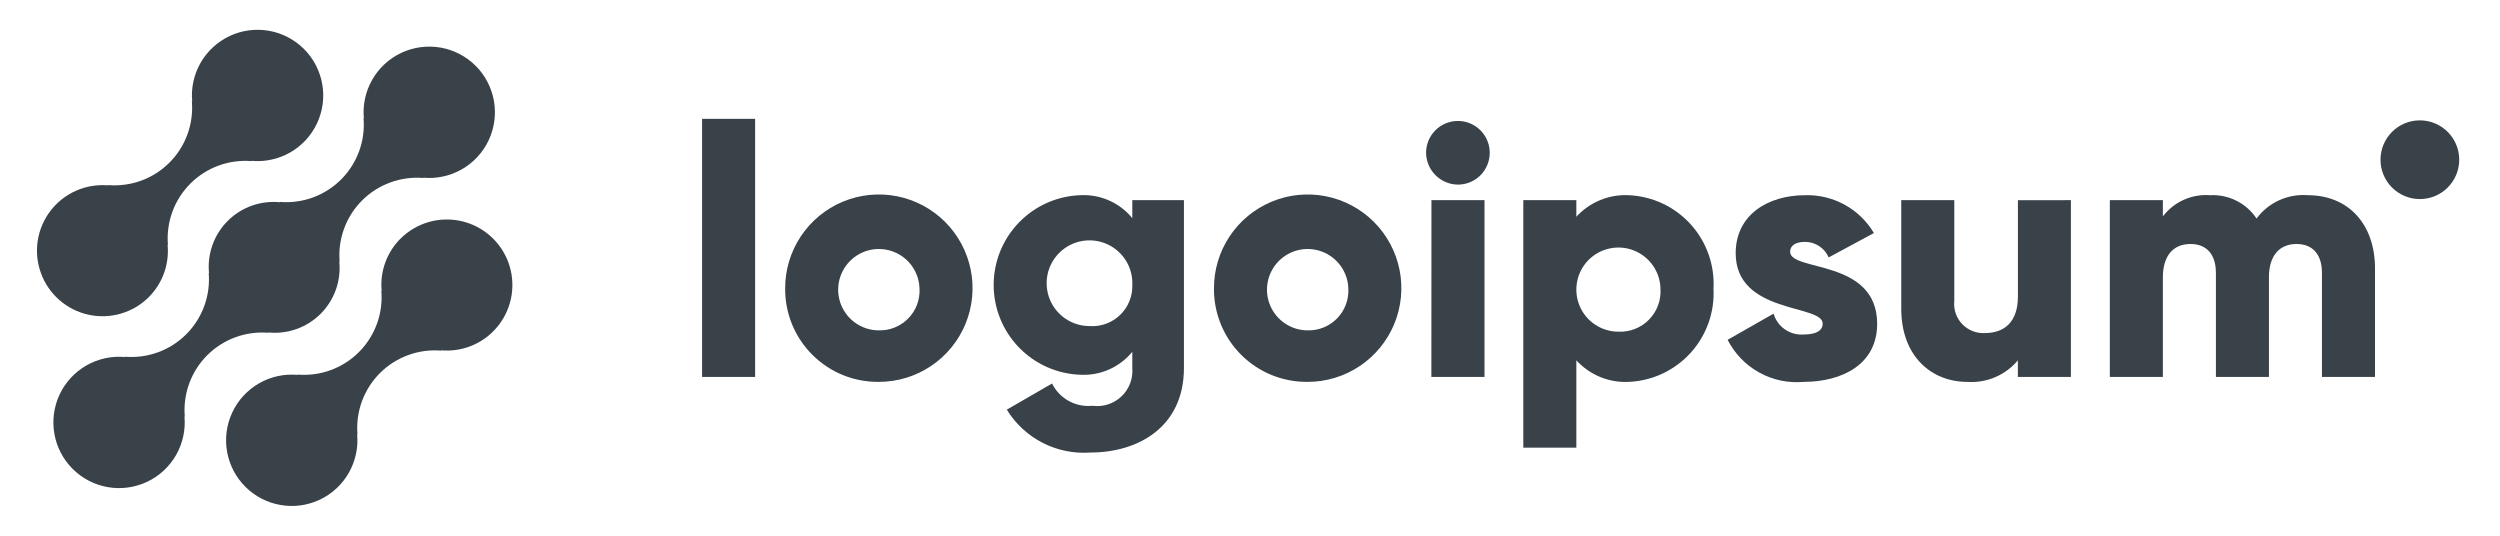
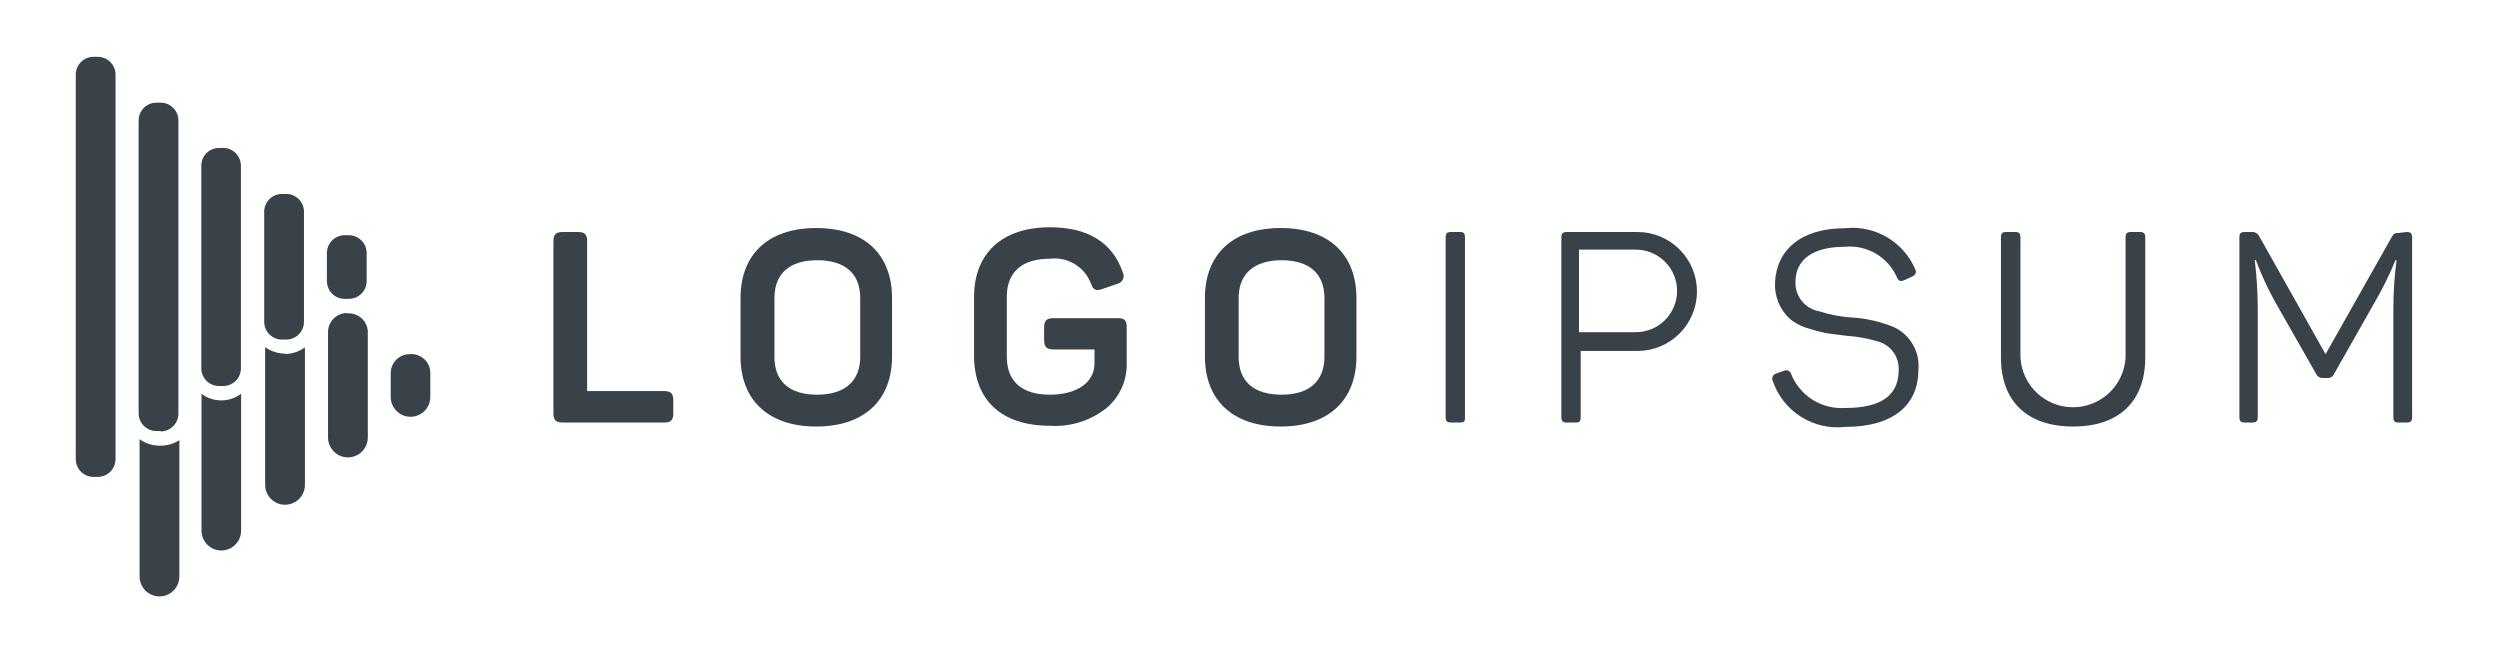
- <svg xmlns="http://www.w3.org/2000/svg" width="140" height="30" viewBox="0 0 140 30" fill="none">
-   <path d="M22.419 13.371C22.04 13.752 21.75 14.213 21.569 14.719C21.388 15.225 21.321 15.765 21.373 16.3L21.355 16.282C21.408 16.912 21.323 17.546 21.106 18.139C20.889 18.733 20.545 19.272 20.098 19.719C19.651 20.166 19.112 20.51 18.518 20.727C17.925 20.944 17.291 21.029 16.661 20.976L16.679 20.994C15.926 20.924 15.169 21.088 14.512 21.463C13.855 21.839 13.33 22.408 13.009 23.093C12.687 23.778 12.585 24.546 12.715 25.291C12.846 26.036 13.203 26.723 13.739 27.258C14.274 27.793 14.961 28.15 15.707 28.279C16.452 28.41 17.219 28.306 17.904 27.984C18.589 27.662 19.157 27.137 19.532 26.479C19.907 25.822 20.071 25.065 20 24.312L20.019 24.33C19.966 23.7 20.051 23.066 20.268 22.473C20.485 21.879 20.829 21.34 21.276 20.893C21.723 20.446 22.262 20.102 22.856 19.885C23.449 19.668 24.083 19.583 24.713 19.636L24.694 19.618C25.309 19.673 25.929 19.572 26.495 19.325C27.061 19.077 27.555 18.69 27.932 18.2C28.309 17.711 28.556 17.134 28.651 16.523C28.745 15.912 28.684 15.288 28.473 14.707C28.262 14.126 27.907 13.608 27.442 13.201C26.978 12.794 26.418 12.51 25.814 12.377C25.211 12.244 24.584 12.265 23.991 12.439C23.398 12.613 22.858 12.933 22.422 13.371H22.419Z" fill="#394149" />
-   <path d="M15.042 18.636L15.023 18.618C15.559 18.672 16.099 18.606 16.606 18.426C17.113 18.245 17.573 17.954 17.954 17.574C18.334 17.194 18.626 16.733 18.807 16.227C18.988 15.72 19.054 15.179 19 14.644L19.019 14.662C18.966 14.032 19.051 13.398 19.268 12.805C19.485 12.211 19.829 11.672 20.276 11.225C20.723 10.778 21.262 10.434 21.856 10.217C22.45 10 23.083 9.915 23.713 9.968L23.694 9.95C24.448 10.021 25.205 9.857 25.862 9.482C26.519 9.107 27.044 8.538 27.366 7.853C27.689 7.168 27.791 6.401 27.661 5.655C27.531 4.91 27.174 4.223 26.639 3.687C26.104 3.152 25.416 2.795 24.671 2.665C23.925 2.535 23.158 2.638 22.473 2.96C21.788 3.282 21.219 3.807 20.844 4.464C20.469 5.122 20.305 5.879 20.376 6.632L20.358 6.613C20.412 7.243 20.327 7.877 20.11 8.471C19.893 9.064 19.549 9.603 19.102 10.05C18.655 10.497 18.116 10.841 17.522 11.059C16.928 11.275 16.294 11.36 15.664 11.307L15.682 11.326C15.147 11.272 14.606 11.338 14.099 11.518C13.593 11.699 13.132 11.99 12.752 12.37C12.371 12.751 12.08 13.211 11.899 13.717C11.718 14.224 11.652 14.765 11.705 15.3L11.687 15.282C11.74 15.912 11.655 16.546 11.438 17.139C11.221 17.733 10.877 18.272 10.43 18.719C9.983 19.166 9.444 19.51 8.85 19.727C8.257 19.944 7.623 20.029 6.993 19.976L7.011 19.994C6.258 19.923 5.501 20.087 4.843 20.462C4.186 20.837 3.661 21.406 3.339 22.091C3.017 22.776 2.914 23.543 3.044 24.289C3.174 25.034 3.531 25.721 4.067 26.257C4.602 26.792 5.289 27.149 6.034 27.279C6.78 27.409 7.547 27.306 8.232 26.984C8.917 26.662 9.486 26.137 9.861 25.48C10.237 24.822 10.4 24.066 10.329 23.312L10.348 23.33C10.295 22.7 10.38 22.066 10.597 21.473C10.814 20.879 11.158 20.34 11.605 19.893C12.052 19.446 12.591 19.102 13.185 18.885C13.778 18.668 14.412 18.583 15.042 18.636Z" fill="#394149" />
-   <path d="M8.34 16.629C8.719 16.248 9.009 15.788 9.19 15.281C9.371 14.775 9.437 14.235 9.385 13.7L9.404 13.718C9.351 13.088 9.436 12.454 9.653 11.86C9.87 11.266 10.215 10.727 10.662 10.28C11.109 9.833 11.648 9.489 12.242 9.272C12.836 9.055 13.47 8.971 14.1 9.024L14.081 9.006C14.834 9.077 15.591 8.913 16.248 8.538C16.905 8.163 17.43 7.594 17.752 6.909C18.074 6.225 18.177 5.457 18.046 4.712C17.916 3.967 17.559 3.28 17.024 2.745C16.489 2.21 15.802 1.853 15.057 1.723C14.312 1.593 13.545 1.696 12.86 2.017C12.175 2.339 11.607 2.864 11.231 3.521C10.856 4.178 10.693 4.935 10.763 5.688L10.745 5.67C10.798 6.3 10.713 6.934 10.496 7.527C10.279 8.121 9.935 8.66 9.488 9.107C9.041 9.554 8.502 9.898 7.909 10.115C7.315 10.332 6.681 10.417 6.051 10.364L6.069 10.382C5.454 10.327 4.834 10.428 4.268 10.676C3.702 10.924 3.208 11.31 2.831 11.8C2.455 12.29 2.208 12.867 2.113 13.478C2.019 14.088 2.08 14.713 2.292 15.293C2.503 15.874 2.857 16.392 3.322 16.799C3.787 17.207 4.347 17.49 4.95 17.623C5.553 17.756 6.181 17.735 6.774 17.561C7.367 17.387 7.906 17.067 8.342 16.629H8.34Z" fill="#394149" />
-   <path d="M39.317 6.655H42.287V21.108H39.317V6.655Z" fill="#394149" />
-   <path d="M43.969 16.159C43.965 15.12 44.269 14.104 44.843 13.238C45.417 12.373 46.235 11.697 47.193 11.296C48.152 10.896 49.207 10.789 50.227 10.989C51.246 11.189 52.183 11.687 52.919 12.42C53.654 13.153 54.156 14.088 54.361 15.107C54.565 16.125 54.462 17.181 54.066 18.141C53.669 19.101 52.996 19.922 52.133 20.499C51.27 21.077 50.255 21.385 49.216 21.385C48.526 21.393 47.842 21.263 47.204 21.004C46.565 20.744 45.984 20.36 45.496 19.873C45.007 19.387 44.62 18.808 44.358 18.17C44.096 17.532 43.964 16.849 43.969 16.159ZM51.493 16.159C51.48 15.711 51.336 15.277 51.079 14.911C50.821 14.545 50.461 14.262 50.044 14.1C49.626 13.937 49.17 13.901 48.733 13.996C48.295 14.091 47.895 14.313 47.583 14.634C47.271 14.955 47.06 15.361 46.977 15.801C46.894 16.241 46.943 16.696 47.117 17.108C47.292 17.521 47.584 17.873 47.957 18.12C48.33 18.368 48.768 18.5 49.216 18.5C49.523 18.508 49.828 18.453 50.112 18.337C50.396 18.221 50.653 18.048 50.867 17.828C51.081 17.608 51.247 17.346 51.355 17.059C51.463 16.772 51.51 16.465 51.493 16.159Z" fill="#394149" />
-   <path d="M66.3 11.209V20.609C66.3 23.935 63.706 25.341 61.073 25.341C60.146 25.41 59.218 25.223 58.39 24.8C57.562 24.376 56.867 23.733 56.381 22.941L58.915 21.476C59.119 21.889 59.445 22.23 59.848 22.453C60.252 22.675 60.714 22.77 61.172 22.723C61.465 22.764 61.763 22.738 62.045 22.648C62.327 22.557 62.584 22.405 62.799 22.201C63.014 21.998 63.18 21.749 63.286 21.473C63.391 21.196 63.433 20.9 63.409 20.605V19.7C63.061 20.125 62.618 20.464 62.116 20.687C61.614 20.911 61.067 21.013 60.518 20.987C59.212 20.946 57.973 20.398 57.063 19.459C56.154 18.521 55.645 17.265 55.645 15.959C55.645 14.652 56.154 13.396 57.063 12.458C57.973 11.519 59.212 10.971 60.518 10.93C61.067 10.904 61.614 11.006 62.116 11.23C62.618 11.453 63.061 11.791 63.409 12.217V11.207L66.3 11.209ZM63.41 15.96C63.43 15.481 63.306 15.008 63.055 14.6C62.803 14.192 62.435 13.869 61.999 13.672C61.562 13.475 61.076 13.414 60.604 13.495C60.132 13.576 59.695 13.797 59.35 14.129C59.004 14.461 58.766 14.888 58.665 15.357C58.565 15.825 58.607 16.313 58.786 16.757C58.965 17.202 59.273 17.582 59.67 17.85C60.068 18.118 60.536 18.261 61.015 18.26C61.327 18.282 61.64 18.238 61.934 18.131C62.228 18.025 62.497 17.858 62.722 17.641C62.948 17.424 63.126 17.163 63.244 16.873C63.363 16.584 63.419 16.273 63.41 15.96Z" fill="#394149" />
-   <path d="M67.982 16.159C67.978 15.12 68.282 14.104 68.856 13.238C69.43 12.373 70.248 11.697 71.207 11.296C72.165 10.896 73.221 10.789 74.24 10.989C75.259 11.189 76.196 11.687 76.932 12.42C77.668 13.153 78.169 14.088 78.374 15.107C78.578 16.125 78.475 17.181 78.079 18.141C77.682 19.101 77.01 19.922 76.146 20.499C75.283 21.077 74.268 21.385 73.229 21.385C72.54 21.393 71.856 21.263 71.217 21.004C70.578 20.744 69.997 20.36 69.509 19.873C69.02 19.387 68.634 18.808 68.372 18.17C68.109 17.532 67.977 16.849 67.982 16.159ZM75.506 16.159C75.494 15.711 75.35 15.277 75.092 14.911C74.834 14.545 74.474 14.262 74.057 14.1C73.64 13.937 73.184 13.901 72.746 13.996C72.308 14.091 71.908 14.313 71.596 14.634C71.284 14.955 71.073 15.361 70.99 15.801C70.907 16.241 70.956 16.696 71.13 17.108C71.305 17.521 71.597 17.873 71.97 18.12C72.343 18.368 72.781 18.5 73.229 18.5C73.536 18.508 73.841 18.453 74.125 18.337C74.409 18.221 74.667 18.048 74.88 17.828C75.094 17.608 75.26 17.346 75.368 17.059C75.476 16.772 75.523 16.465 75.506 16.159Z" fill="#394149" />
-   <path d="M79.861 8.556C79.861 8.204 79.965 7.859 80.161 7.566C80.357 7.273 80.635 7.045 80.961 6.91C81.287 6.775 81.645 6.739 81.99 6.808C82.336 6.877 82.654 7.047 82.903 7.296C83.152 7.545 83.322 7.863 83.391 8.208C83.459 8.554 83.424 8.912 83.289 9.238C83.154 9.564 82.926 9.842 82.633 10.038C82.34 10.233 81.995 10.338 81.643 10.338C81.172 10.333 80.721 10.144 80.388 9.811C80.055 9.478 79.865 9.027 79.861 8.556ZM80.161 11.209H83.132V21.109H80.157L80.161 11.209Z" fill="#394149" />
-   <path d="M95.956 16.159C95.99 16.813 95.895 17.468 95.676 18.085C95.456 18.703 95.117 19.27 94.677 19.756C94.237 20.242 93.706 20.636 93.113 20.915C92.521 21.195 91.879 21.354 91.224 21.385C90.674 21.415 90.124 21.322 89.614 21.113C89.103 20.904 88.646 20.584 88.275 20.177V25.068H85.305V11.209H88.275V12.139C88.647 11.732 89.104 11.412 89.614 11.204C90.124 10.995 90.674 10.902 91.224 10.932C91.879 10.963 92.521 11.122 93.114 11.402C93.706 11.681 94.238 12.075 94.678 12.561C95.117 13.047 95.457 13.615 95.676 14.232C95.896 14.85 95.991 15.505 95.956 16.159ZM92.986 16.159C92.975 15.696 92.827 15.246 92.561 14.866C92.295 14.487 91.923 14.194 91.492 14.025C91.06 13.855 90.588 13.817 90.135 13.915C89.682 14.012 89.268 14.241 88.944 14.573C88.621 14.905 88.402 15.325 88.316 15.78C88.23 16.236 88.28 16.706 88.46 17.133C88.64 17.561 88.942 17.925 89.328 18.181C89.715 18.437 90.168 18.574 90.631 18.574C90.949 18.588 91.267 18.535 91.563 18.418C91.859 18.301 92.127 18.122 92.35 17.894C92.572 17.666 92.744 17.394 92.853 17.095C92.963 16.796 93.008 16.477 92.986 16.159Z" fill="#394149" />
-   <path d="M105.121 18.138C105.121 20.415 103.142 21.385 101.004 21.385C100.14 21.463 99.273 21.281 98.514 20.86C97.755 20.441 97.14 19.802 96.747 19.029L99.32 17.564C99.424 17.922 99.648 18.233 99.954 18.445C100.259 18.658 100.629 18.759 101 18.732C101.712 18.732 102.069 18.514 102.069 18.119C102.069 17.029 97.198 17.604 97.198 14.179C97.198 12.02 99.02 10.932 101.079 10.932C101.853 10.908 102.619 11.091 103.298 11.464C103.977 11.836 104.544 12.384 104.939 13.05L102.405 14.416C102.294 14.157 102.109 13.936 101.873 13.781C101.637 13.626 101.361 13.544 101.079 13.545C100.564 13.545 100.247 13.745 100.247 14.099C100.251 15.228 105.121 14.475 105.121 18.138Z" fill="#394149" />
-   <path d="M115.97 11.209V21.109H113V20.178C112.657 20.589 112.222 20.913 111.73 21.122C111.238 21.332 110.704 21.423 110.17 21.386C108.17 21.386 106.47 19.961 106.47 17.286V11.209H109.44V16.851C109.415 17.087 109.442 17.325 109.519 17.549C109.595 17.774 109.72 17.979 109.884 18.15C110.048 18.322 110.247 18.455 110.468 18.541C110.688 18.628 110.925 18.665 111.162 18.651C112.251 18.651 113.003 18.018 113.003 16.612V11.212L115.97 11.209Z" fill="#394149" />
-   <path d="M133 15.03V21.108H130.03V15.287C130.03 14.297 129.555 13.664 128.605 13.664C127.615 13.664 127.06 14.357 127.06 15.525V21.108H124.091V15.287C124.091 14.297 123.616 13.664 122.665 13.664C121.675 13.664 121.121 14.357 121.121 15.525V21.108H118.151V11.208H121.121V12.118C121.429 11.714 121.833 11.394 122.296 11.187C122.76 10.979 123.268 10.892 123.774 10.931C124.282 10.906 124.788 11.013 125.243 11.242C125.697 11.471 126.084 11.814 126.367 12.237C126.696 11.794 127.132 11.442 127.634 11.214C128.136 10.986 128.688 10.888 129.238 10.931C131.511 10.932 133 12.555 133 15.03Z" fill="#394149" />
-   <path d="M135.512 11.148C136.729 11.148 137.716 10.161 137.716 8.944C137.716 7.727 136.729 6.74 135.512 6.74C134.295 6.74 133.308 7.727 133.308 8.944C133.308 10.161 134.295 11.148 135.512 11.148Z" fill="#394149" />
+ <svg xmlns="http://www.w3.org/2000/svg" width="132" height="35" viewBox="0 0 132 35" fill="none">
+   <path d="M30.52 12.25C30.88 12.25 31 12.38 31 12.73V20.65H35.07C35.42 20.65 35.55 20.78 35.55 21.13V21.83C35.55 22.18 35.42 22.31 35.07 22.31H29.71C29.36 22.31 29.22 22.18 29.22 21.83V12.73C29.22 12.38 29.36 12.25 29.71 12.25H30.52Z" fill="#394149" />
+   <path d="M39.1 15.74C39.1 13.43 40.56 12.04 43.1 12.04C45.64 12.04 47.1 13.43 47.1 15.74V18.82C47.1 21.13 45.63 22.52 43.1 22.52C40.57 22.52 39.1 21.13 39.1 18.82V15.74ZM45.42 15.74C45.42 14.44 44.61 13.74 43.15 13.74C41.69 13.74 40.89 14.45 40.89 15.74V18.84C40.89 20.15 41.69 20.84 43.15 20.84C44.61 20.84 45.42 20.12 45.42 18.84V15.74Z" fill="#394149" />
+   <path d="M59.01 16.8C59.4 16.8 59.49 16.93 59.49 17.28V19.18C59.501 19.628 59.411 20.072 59.228 20.48C59.044 20.889 58.772 21.251 58.43 21.54C57.582 22.215 56.512 22.551 55.43 22.48C52.84 22.48 51.43 21.09 51.43 18.78V15.68C51.43 13.4 52.89 12 55.43 12C57.43 12 58.73 12.79 59.28 14.37C59.311 14.429 59.328 14.495 59.328 14.562C59.329 14.629 59.315 14.695 59.285 14.755C59.256 14.815 59.214 14.868 59.161 14.909C59.108 14.949 59.046 14.977 58.98 14.99L58.2 15.26C57.86 15.38 57.72 15.31 57.6 14.96C57.434 14.533 57.131 14.173 56.738 13.938C56.345 13.702 55.885 13.604 55.43 13.66C53.96 13.66 53.16 14.37 53.16 15.66V18.84C53.16 20.15 53.97 20.84 55.43 20.84C56.89 20.84 57.79 20.17 57.79 19.19V18.45H55.62C55.26 18.45 55.13 18.31 55.13 17.96V17.28C55.13 16.93 55.26 16.8 55.62 16.8H59.01Z" fill="#394149" />
+   <path d="M63.62 15.74C63.62 13.43 65.08 12.04 67.62 12.04C70.16 12.04 71.62 13.43 71.62 15.74V18.82C71.62 21.13 70.15 22.52 67.62 22.52C65.09 22.52 63.62 21.13 63.62 18.82V15.74ZM69.93 15.74C69.93 14.44 69.12 13.74 67.67 13.74C66.22 13.74 65.4 14.45 65.4 15.74V18.84C65.4 20.15 66.21 20.84 67.67 20.84C69.13 20.84 69.93 20.12 69.93 18.84V15.74Z" fill="#394149" />
+   <path d="M76.33 12.54C76.33 12.32 76.4 12.25 76.62 12.25H77.08C77.3 12.25 77.35 12.32 77.35 12.54V22.02C77.35 22.24 77.35 22.31 77.08 22.31H76.62C76.4 22.31 76.33 22.24 76.33 22.02V12.54Z" fill="#394149" />
+   <path d="M86.46 12.25C87.293 12.25 88.091 12.581 88.68 13.17C89.269 13.758 89.6 14.557 89.6 15.39C89.6 16.223 89.269 17.021 88.68 17.61C88.091 18.199 87.293 18.53 86.46 18.53H83.46V22.02C83.46 22.24 83.41 22.31 83.2 22.31H82.73C82.52 22.31 82.44 22.24 82.44 22.02V12.54C82.44 12.32 82.52 12.25 82.73 12.25H86.46ZM86.37 17.54C86.656 17.54 86.94 17.484 87.204 17.374C87.469 17.265 87.709 17.104 87.911 16.901C88.114 16.699 88.274 16.459 88.384 16.194C88.493 15.93 88.55 15.646 88.55 15.36C88.55 15.074 88.493 14.79 88.384 14.526C88.274 14.261 88.114 14.021 87.911 13.819C87.709 13.616 87.469 13.456 87.204 13.346C86.94 13.236 86.656 13.18 86.37 13.18H83.37V17.54H86.37Z" fill="#394149" />
+   <path d="M97.41 12.05C98.182 11.965 98.961 12.131 99.631 12.524C100.301 12.916 100.827 13.515 101.13 14.23C101.21 14.39 101.13 14.52 100.97 14.6L100.53 14.8C100.35 14.87 100.28 14.86 100.17 14.67C99.943 14.139 99.554 13.694 99.058 13.399C98.561 13.105 97.984 12.975 97.41 13.03C95.72 13.03 94.8 13.7 94.8 14.9C94.79 15.267 94.913 15.625 95.147 15.908C95.38 16.191 95.708 16.38 96.07 16.44C96.608 16.615 97.165 16.723 97.73 16.76C98.413 16.796 99.087 16.935 99.73 17.17C100.223 17.326 100.647 17.646 100.931 18.078C101.215 18.51 101.342 19.026 101.29 19.54C101.29 21.41 99.93 22.54 97.43 22.54C96.61 22.634 95.782 22.444 95.085 22.002C94.389 21.559 93.864 20.892 93.6 20.11C93.582 20.074 93.573 20.035 93.572 19.995C93.571 19.956 93.579 19.916 93.595 19.88C93.612 19.844 93.636 19.811 93.666 19.785C93.696 19.759 93.731 19.741 93.77 19.73L94.21 19.57C94.244 19.556 94.282 19.549 94.319 19.55C94.356 19.551 94.393 19.56 94.427 19.576C94.461 19.592 94.491 19.615 94.516 19.643C94.54 19.671 94.559 19.704 94.57 19.74C94.793 20.305 95.191 20.784 95.706 21.108C96.22 21.431 96.824 21.583 97.43 21.54C99.32 21.54 100.25 20.88 100.25 19.54C100.268 19.188 100.16 18.841 99.945 18.561C99.731 18.28 99.424 18.085 99.08 18.01C98.562 17.856 98.029 17.762 97.49 17.73L96.41 17.59C96.072 17.518 95.738 17.428 95.41 17.32C95.086 17.222 94.783 17.062 94.52 16.85C94.254 16.61 94.045 16.314 93.907 15.984C93.769 15.654 93.705 15.298 93.72 14.94C93.79 13.19 95.1 12.05 97.41 12.05Z" fill="#394149" />
+   <path d="M106.68 18.89C106.722 19.597 107.033 20.262 107.549 20.747C108.065 21.233 108.747 21.503 109.455 21.503C110.163 21.503 110.845 21.233 111.361 20.747C111.877 20.262 112.187 19.597 112.23 18.89V12.54C112.23 12.32 112.3 12.25 112.52 12.25H112.98C113.2 12.25 113.27 12.32 113.27 12.54V18.88C113.27 21.15 111.93 22.52 109.46 22.52C106.99 22.52 105.65 21.15 105.65 18.88V12.54C105.65 12.32 105.72 12.25 105.93 12.25H106.4C106.61 12.25 106.68 12.32 106.68 12.54V18.89Z" fill="#394149" />
+   <path d="M127.07 12.25C127.29 12.25 127.36 12.32 127.36 12.54V22.02C127.36 22.24 127.29 22.31 127.07 22.31H126.65C126.44 22.31 126.37 22.24 126.37 22.02V16.25C126.37 15.411 126.427 14.572 126.54 13.74H126.48C126.168 14.501 125.803 15.239 125.39 15.95L123.24 19.74C123.214 19.806 123.168 19.862 123.109 19.901C123.05 19.941 122.981 19.961 122.91 19.96H122.63C122.558 19.96 122.488 19.94 122.427 19.901C122.367 19.862 122.319 19.806 122.29 19.74L120.11 15.91C119.723 15.209 119.389 14.481 119.11 13.73H119.05C119.152 14.569 119.206 15.414 119.21 16.26V22.02C119.21 22.24 119.14 22.31 118.92 22.31H118.53C118.31 22.31 118.24 22.24 118.24 22.02V12.54C118.24 12.32 118.31 12.25 118.53 12.25H118.89C118.972 12.242 119.055 12.26 119.126 12.302C119.198 12.343 119.255 12.405 119.29 12.48L122.79 18.7L126.27 12.54C126.38 12.33 126.44 12.3 126.66 12.3L127.07 12.25Z" fill="#394149" />
+   <path d="M12.73 20.79V28.02C12.73 28.297 12.62 28.563 12.424 28.759C12.228 28.955 11.962 29.065 11.685 29.065C11.408 29.065 11.142 28.955 10.946 28.759C10.75 28.563 10.64 28.297 10.64 28.02V20.8C10.931 21.012 11.28 21.131 11.64 21.14C12.033 21.151 12.417 21.028 12.73 20.79ZM21.63 18.7C21.365 18.7 21.11 18.805 20.923 18.993C20.735 19.18 20.63 19.435 20.63 19.7V20.96C20.63 21.237 20.74 21.503 20.936 21.699C21.132 21.895 21.398 22.005 21.675 22.005C21.952 22.005 22.218 21.895 22.414 21.699C22.61 21.503 22.72 21.237 22.72 20.96V19.75C22.728 19.607 22.705 19.463 22.652 19.33C22.599 19.196 22.519 19.075 22.415 18.976C22.312 18.876 22.188 18.8 22.053 18.752C21.917 18.705 21.773 18.687 21.63 18.7ZM8.37 23.53C8.01 23.519 7.662 23.401 7.37 23.19V30.44C7.37 30.718 7.481 30.986 7.678 31.183C7.874 31.379 8.142 31.49 8.42 31.49C8.698 31.49 8.966 31.379 9.162 31.183C9.359 30.986 9.47 30.718 9.47 30.44V23.24C9.143 23.451 8.758 23.553 8.37 23.53ZM18.37 16.53C18.235 16.523 18.099 16.544 17.972 16.591C17.845 16.639 17.729 16.711 17.63 16.805C17.532 16.898 17.454 17.011 17.401 17.135C17.347 17.26 17.32 17.394 17.32 17.53V23.1C17.32 23.378 17.431 23.646 17.628 23.843C17.825 24.039 18.091 24.15 18.37 24.15C18.648 24.15 18.916 24.039 19.113 23.843C19.309 23.646 19.42 23.378 19.42 23.1V17.6C19.428 17.456 19.405 17.311 19.351 17.177C19.298 17.043 19.217 16.921 19.112 16.822C19.007 16.722 18.883 16.646 18.746 16.599C18.609 16.552 18.464 16.535 18.32 16.55L18.37 16.53ZM15.05 18.67C14.673 18.667 14.307 18.549 14 18.33V25.6C14 25.878 14.111 26.146 14.307 26.343C14.505 26.539 14.771 26.65 15.05 26.65C15.329 26.65 15.595 26.539 15.793 26.343C15.989 26.146 16.1 25.878 16.1 25.6V18.34C15.783 18.576 15.396 18.7 15 18.69L15.05 18.67ZM6.1 24.24V3.93C6.097 3.682 5.997 3.446 5.821 3.272C5.645 3.098 5.408 3 5.16 3H4.94C4.692 3 4.455 3.098 4.279 3.272C4.103 3.446 4.003 3.682 4 3.93V24.24C4 24.489 4.099 24.728 4.275 24.905C4.452 25.081 4.691 25.18 4.94 25.18H5.16C5.409 25.18 5.648 25.081 5.825 24.905C6.001 24.728 6.1 24.489 6.1 24.24ZM8.48 22.76H8.26C8.011 22.76 7.772 22.661 7.595 22.485C7.419 22.308 7.32 22.069 7.32 21.82V6.35C7.323 6.102 7.423 5.866 7.599 5.692C7.775 5.518 8.012 5.42 8.26 5.42H8.48C8.728 5.42 8.965 5.518 9.141 5.692C9.317 5.866 9.417 6.102 9.42 6.35V21.84C9.42 22.089 9.321 22.328 9.145 22.505C8.968 22.681 8.729 22.78 8.48 22.78V22.76ZM11.79 20.38H11.56C11.313 20.38 11.077 20.282 10.902 20.108C10.728 19.933 10.63 19.697 10.63 19.45V8.75C10.629 8.627 10.652 8.505 10.698 8.391C10.744 8.277 10.812 8.173 10.899 8.086C10.985 7.998 11.088 7.929 11.202 7.882C11.315 7.834 11.437 7.81 11.56 7.81H11.79C12.038 7.813 12.274 7.913 12.448 8.089C12.622 8.265 12.72 8.502 12.72 8.75V19.45C12.72 19.697 12.622 19.933 12.448 20.108C12.273 20.282 12.037 20.38 11.79 20.38ZM15.1 17.93H14.89C14.642 17.93 14.405 17.832 14.229 17.658C14.053 17.484 13.953 17.248 13.95 17V11.24C13.942 11.112 13.96 10.983 14.004 10.862C14.047 10.741 14.115 10.63 14.203 10.536C14.291 10.442 14.398 10.368 14.516 10.317C14.634 10.266 14.761 10.24 14.89 10.24H15.11C15.359 10.24 15.598 10.339 15.775 10.515C15.951 10.692 16.05 10.931 16.05 11.18V16.98C16.051 17.104 16.028 17.228 15.981 17.343C15.935 17.458 15.866 17.563 15.778 17.651C15.691 17.739 15.587 17.81 15.472 17.858C15.357 17.905 15.234 17.93 15.11 17.93H15.1ZM18.42 15.78H18.2C17.951 15.78 17.712 15.681 17.535 15.505C17.359 15.328 17.26 15.089 17.26 14.84V13.35C17.263 13.102 17.363 12.866 17.539 12.692C17.715 12.518 17.952 12.42 18.2 12.42H18.42C18.668 12.42 18.905 12.518 19.081 12.692C19.257 12.866 19.357 13.102 19.36 13.35V14.84C19.36 15.088 19.262 15.325 19.088 15.501C18.914 15.677 18.678 15.777 18.43 15.78H18.42Z" fill="#394149" />
</svg>
